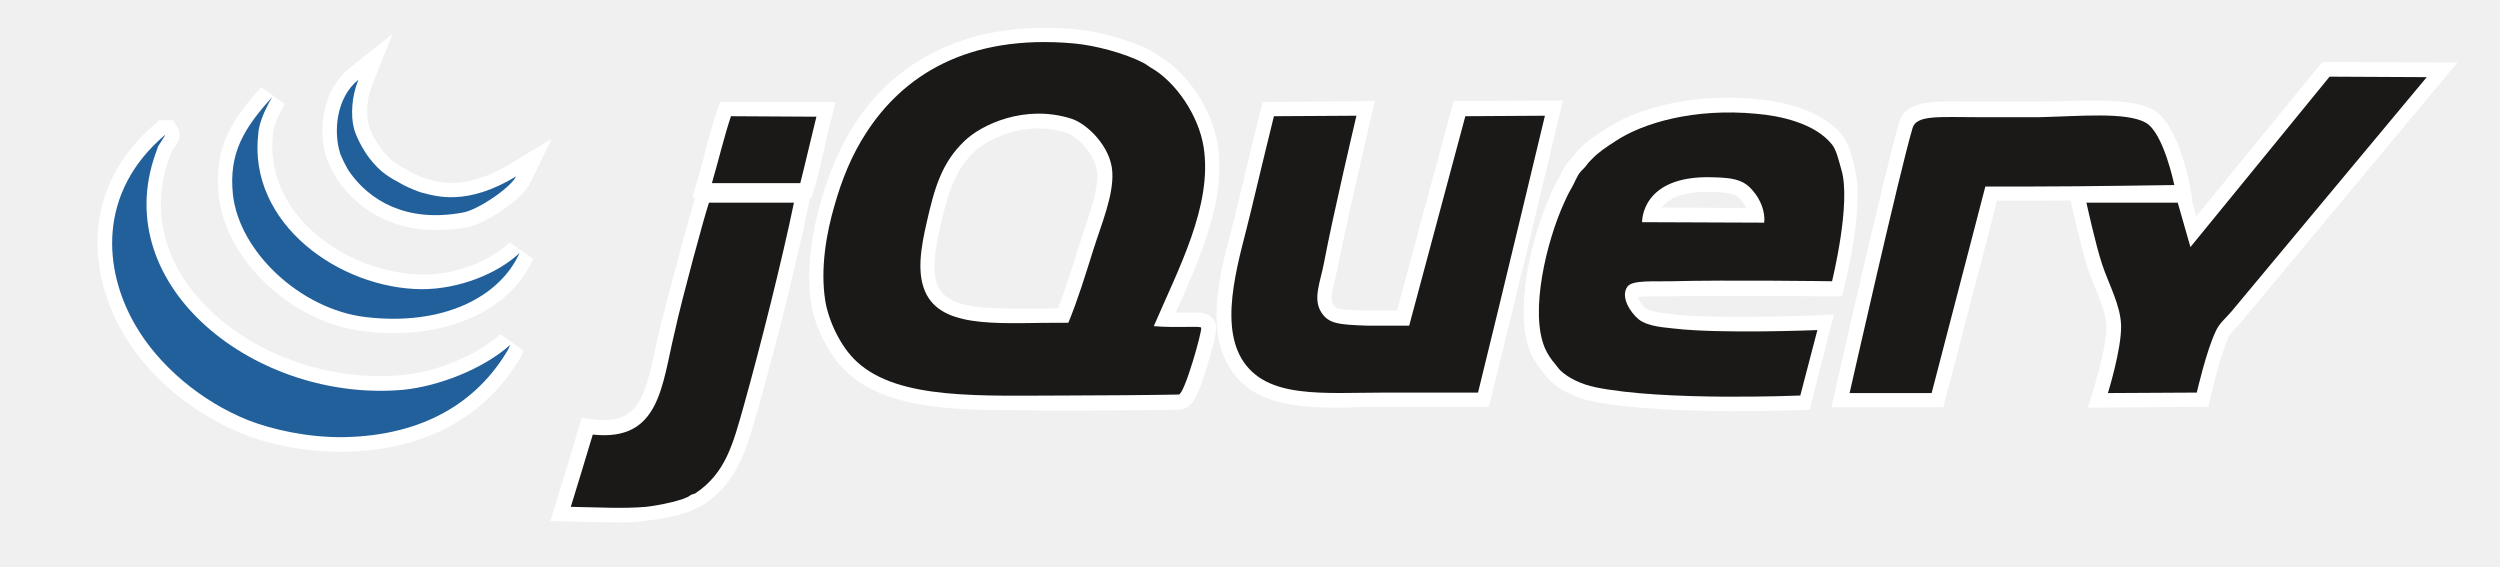
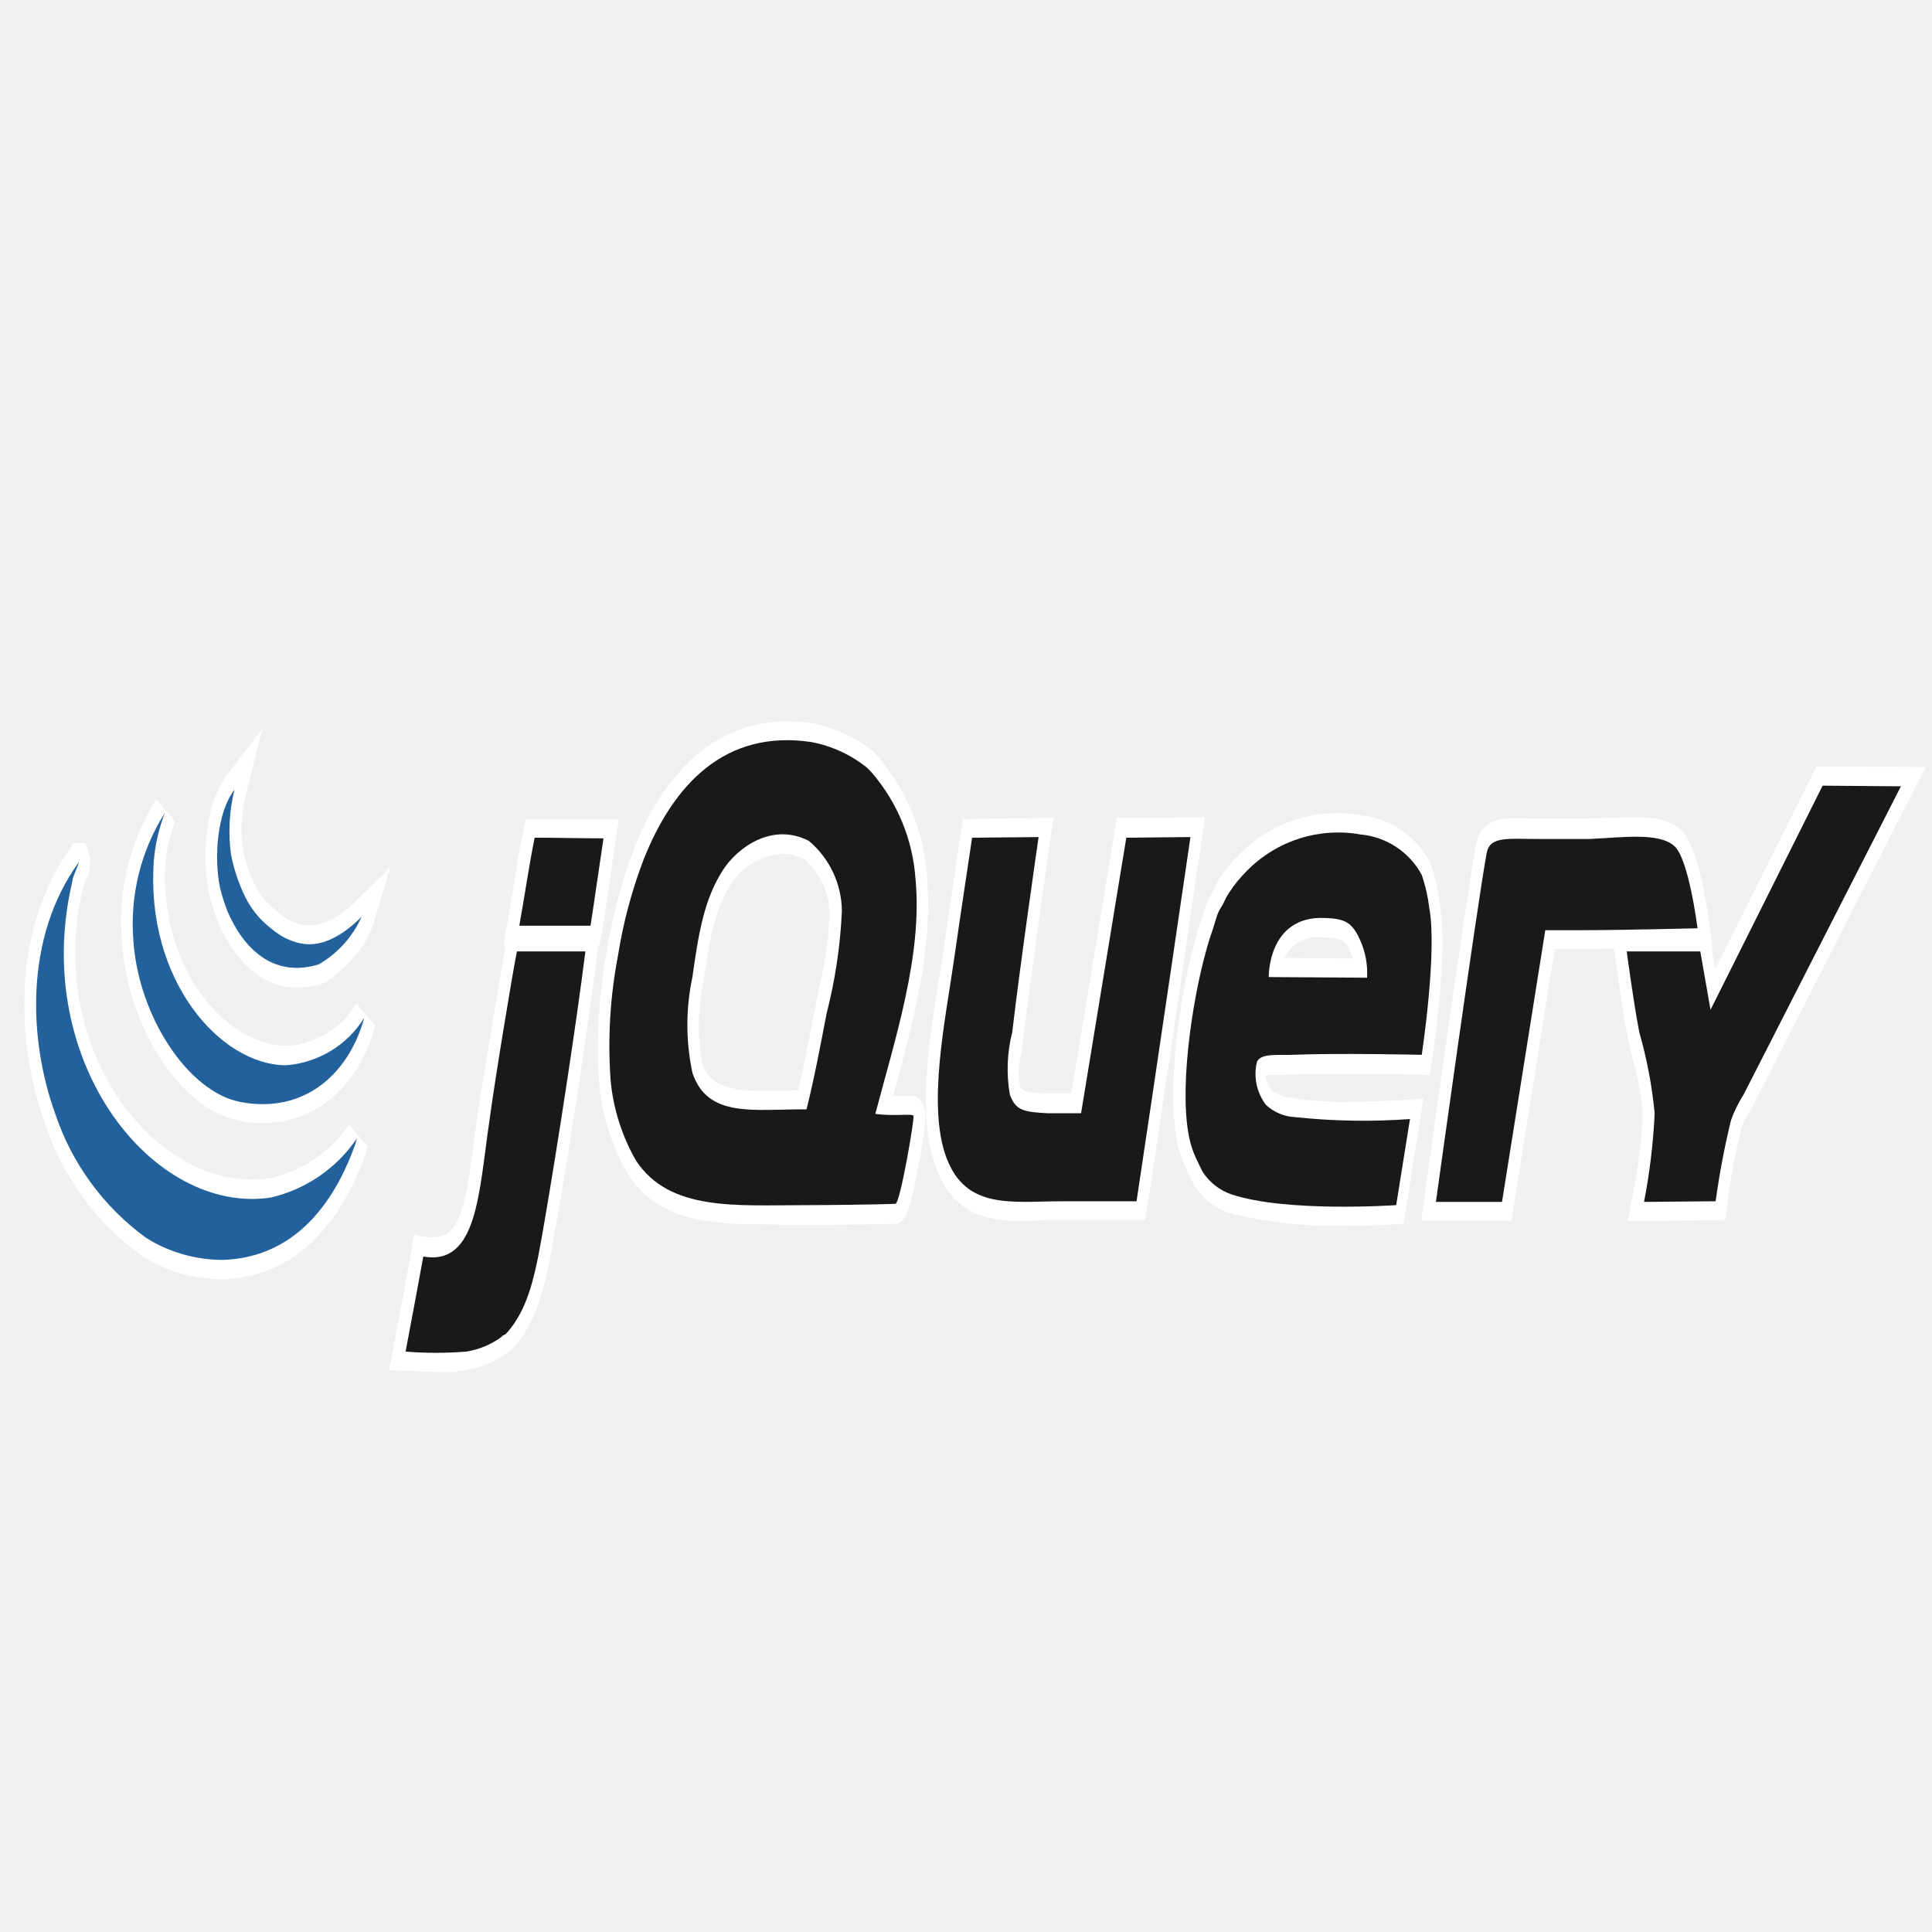
- <svg xmlns="http://www.w3.org/2000/svg" version="1.1" id="Layer_1" x="0px" y="0px" viewBox="0 0 512 116" style="enable-background:new 0 0 512 116;" xml:space="preserve">
-   <style type="text/css">
- 	.st0{display:none;}
- 	.st1{display:inline;}
- 	.st2{fill:#FFFFFF;}
- 	.st3{fill:#1A1918;}
- 	.st4{fill:#21609B;}
- </style>
-   <g>
-     <g>
-       <g class="st0">
-         <g class="st1">
-           <path class="st2" d="M423.1,77.7c1.1-3.6,2.4-8.9,2.3-10.9c0-1.2-0.9-3.4-1.7-5.5c-0.6-1.5-1.2-2.9-1.7-4.6      c-1.5-4.6-3.4-13-3.4-13.4l-2.4-11h35.7l21.1-25.8l43.3,0.2l-12.2,14.7c0,0-37,44.4-40,48c-0.4,0.5-0.9,1-1.3,1.5      c-0.2,0.2-0.6,0.7-0.8,0.9c-0.9,1.9-2.3,6.9-3.1,10.5l-1.6,7l-37.7,0.2L423.1,77.7z M443.3,65c0,0.5,0.1,0.9,0.1,1.4      c0,1.3-0.1,2.7-0.3,4.3c0.3-1.1,0.6-2.1,1-3L443.3,65z M439.1,51.3c0.3,1,0.8,2.1,1.3,3.3c0,0.1,0.1,0.1,0.1,0.2l-1.2-4.4h-0.4      C438.9,50.8,439,51.1,439.1,51.3z" />
-           <path class="st2" d="M367.6,89.4l2.5-11c0.1-0.5,10.5-46.2,13.1-54.8c2.6-8.7,11.6-8.7,17-8.7c0.7,0,1.4,0,2.1,0      c0.9,0,1.9,0,3,0h12.6c1.8,0,3.7,0,5.6-0.1c2.1-0.1,4.1-0.1,6-0.1c5,0,10.2,0.3,14.3,2.5l0.1,0c6.1,3.3,9,12.1,10.4,18.8      l2.2,10.7l-10.9,0.1c-2,0-19.8,0.3-29.8,0.3h-2.1l-11,42.3H367.6z" />
-           <path class="st2" d="M355.2,90.2c-13.3,0-23.5-0.7-30.3-2.2c-4.5-1-8.6-3-11.5-5.7c-0.8-0.8-1.4-1.5-1.8-2      c-0.1-0.1-0.2-0.2-0.2-0.3c-0.2-0.3-2.2-2.6-3.3-5.3c-4.9-11.5,0.5-29.2,4-36.9l0-0.1c0.5-1,1-2.3,1.7-3.6      c0.2-0.3,0.3-0.6,0.5-1l0-0.1c0.5-1,1.1-2.1,1.9-3.2c0.6-0.8,1.2-1.4,1.5-1.7c0.6-0.8,1.3-1.5,1.8-2c1.9-2,3.8-3.2,5.7-4.5      l0.3-0.2c7.1-4.7,17.6-7.5,28.6-7.5c2.1,0,4.2,0.1,6.3,0.3c5.6,0.5,15.9,2.4,21.7,9.6c1.9,2.3,2.7,5.1,3.2,7.1      c0.1,0.4,0.2,0.7,0.3,1c2.7,8.6-0.7,23.4-1.8,27.8l-1.8,6.9l-0.5,0l-5.9,23l-6.7,0.3C368.8,90,363,90.2,355.2,90.2z" />
-           <path class="st2" d="M274.5,89.5c-10.2,0-21.7-0.9-27.9-11.3c-6.1-10.1-2.7-22.9-0.1-33.1c0.4-1.4,0.7-2.7,1-3.9      c1.4-5.8,4.2-17.1,4.7-19.1l1.7-7.1l35.3-0.3l-2.6,11.2c0,0.2-4.8,20.3-6.7,30c-0.1,0.6-0.3,1.2-0.4,1.8c0.3,0,0.6,0,0.8,0      c0.3,0,0.8,0,1.3,0l11.6-42.8l34.6-0.2l-2.7,11.1c-0.1,0.4-9.1,38.3-13.7,56.7l-1.7,6.8H284c-1.6,0-3.3,0-4.8,0      C277.5,89.4,276,89.5,274.5,89.5z M261.1,64.6c0,1.8,0.2,3.3,0.9,4.3c0.4,0.6,1.1,1.1,2.1,1.5c-0.5-0.6-1-1.3-1.5-2.1      C261.9,67,261.4,65.8,261.1,64.6z" />
-           <path class="st2" d="M207.8,90c-14.9,0-29.1-0.7-38.4-9.3c-5.6-5.2-8.5-12.9-9.3-17.8c-1.3-8.5,0.5-17.4,2.2-23.3      c2-6.9,4.4-12.4,7.6-17.3c9.6-14.8,24.8-22.7,44-22.7c2.3,0,4.6,0.1,7,0.3c5.6,0.5,12.8,2.6,17.5,5c0.6,0.3,1,0.6,1.7,1l0.2,0.1      c7.5,4.3,13.7,13.6,15.1,22.6c1.6,10.4-1.8,20.8-5.7,30.1c1,0.4,2,1.1,2.9,2l0.3,0.4l0.3,0.4c3,3.9,1.9,7.7,0.4,13.1      c-0.6,2.2-1.8,6.2-3.1,8.8c-2.5,5.1-6.2,6.3-8.8,6.4c-4.2,0.1-17.5,0.2-22.9,0.2c-1.7,0-3.5,0-5.2,0l-0.8,0      C211.1,90,209.4,90,207.8,90z M197.6,56c0.5,0.3,2.4,1.2,10.1,1.2c1.5,0,3,0,4.6,0l0.2,0c0.8-2.4,1.6-5,2.4-7.4l0.4-1.2      c0.4-1.1,0.8-2.3,1.2-3.5c1.1-3.4,2.4-7.1,2.3-9.2c-0.1-0.8-1.5-2.5-2.3-2.9c-1.2-0.4-2.5-0.6-3.8-0.6c-4.4,0-8,2.1-9,3.1      c-2.7,2.6-3.7,5.7-5.2,12.1C197.4,52.1,197.1,54.9,197.6,56z" />
-           <path class="st2" d="M133.8,46.5l3.4-11.5c0.5-1.8,1-3.6,1.5-5.4c0.8-3,1.6-5.9,2.5-8.6l2.1-6.1h6.5c2.8,0,5.5,0,8.2,0l0.2,0      c2.9,0,5.9,0,9.1,0h11.5L175.9,26c-0.4,1.7-0.8,3.5-1.3,5.3c-0.7,2.8-1.3,5.7-2.1,8.5l-1.8,6.7H133.8z" />
-           <path class="st2" d="M127.2,113c-2.1,0-4.2-0.1-6.3-0.1l-0.2,0c-1.4,0-2.7-0.1-4.2-0.1l-12-0.2l3.5-11.4      c0.8-2.5,1.6-5.2,2.4-7.9l0.1-0.2c0.7-2.4,1.4-4.7,2-6.7l2.2-7.1l7.4,0.8c0.6,0.1,1.2,0.1,1.6,0.1c1.6,0,2.4,0,4.5-9.9      c0.3-1.5,0.6-3,1-4.5c1.6-6.4,6.3-24,7.3-27.1l2.1-6.1h34.9l-2.2,10.8c-2.2,10.7-6.7,28.9-10.5,42.4l-0.2,0.6      c-2.3,8.3-4.6,16.2-13,22c-0.7,0.5-1.5,0.9-2.4,1.2c-4.3,2.4-11.4,3.1-12.2,3.2C131.4,112.9,129.5,113,127.2,113z M141.5,87.6      c-1.3,2.3-2.9,4.5-5,6.2c0,0,0,0,0,0c0.5-0.3,1-0.6,1.6-0.8C139.7,91.8,140.6,90.2,141.5,87.6z" />
-           <g transform="translate(0, 8.827586)">
-             <path class="st2" d="M69.5,89.7c-10.4,0-18.7-2.8-21.8-4.1C36.2,81,25.8,72.3,20,62.4c-7.8-13.5-10.5-34.8,7.9-50.5l2.5-2.2       h8.7l1.4,2.6H45l-2.2,6.2c0.1,2.9-1.4,5.2-2.2,6.4l0,0l-0.1,0.4c-3.4,9.5,0.1,16.9,3.7,21.6c7.2,9.3,20.4,15.3,33.7,15.3       c1.3,0,2.6-0.1,3.9-0.2c5.7-0.5,12.9-3.5,16.8-6.9l1.8-1.6l13.5,9.7l-1.8,3.8l-0.1,0.1c-8.3,14.4-22.6,22.1-41.3,22.5       C70.2,89.7,69.9,89.7,69.5,89.7z" />
-             <path class="st2" d="M80.5,65.4c-2.2,0-4.4-0.1-6.7-0.4c-17.2-2-33.3-17.2-35-33.1C37.4,19.2,43.3,11.4,49,5l1.8-2l14,10.3       l-1.4,2.3c-1.5,2.5-1.6,3.7-1.6,3.8c-0.7,5.8,2,10.2,4.4,12.9c4.8,5.5,12.8,9,20.3,9.1l0.1,0c4.9,0,10.6-2.1,13.7-5l1.8-1.7       l13.6,9.7l-1,2.2C109.4,58.4,96.6,65.4,80.5,65.4L80.5,65.4z" />
-             <path class="st2" d="M89.2,44.3c-14.5,0-22.3-8.9-25-12.7c-1.2-1.7-2.6-4.8-3-6c-2.6-7.8-1.1-18.9,6.7-25.1l26.5-20.9       L81.8,10.9c-0.7,1.8-0.7,3.7-0.5,4.2c0.1,0.4,0.9,2.1,1.5,2.9c1.2,1.5,1.4,1.6,3.9,3l0.3,0.2c0.8,0.4,1.5,0.7,1.7,0.8l0.3,0.1       c1,0.3,2,0.5,3.4,0.5c2.5,0,5.3-1,8.6-2.9l26.3-15.8l-13.6,27.5c-2.7,5.5-12.4,11.4-17.3,12.3C94,44,91.5,44.3,89.2,44.3z" />
-           </g>
-         </g>
-       </g>
-       <g>
-         <g>
-           <path class="st2" d="M427.6,83.5l1.2-3.9c0.7-2.4,2.7-9.3,2.6-12.8c-0.1-2.3-1.1-4.9-2.2-7.6c-0.5-1.3-1.1-2.7-1.6-4.2      c-1.4-4.3-3.2-12.5-3.3-12.8l-0.8-3.7h24.7l1.6,5.8l25.8-31.6l27.7,0.1l-4.1,4.9c0,0-37,44.4-40,48c-0.3,0.4-0.7,0.8-1.1,1.2      c-0.7,0.7-1.4,1.5-1.7,2.2c-1.4,3-3.1,9.6-3.6,11.9l-0.5,2.3L427.6,83.5z M431.1,44.5c0.7,2.7,1.6,6.3,2.3,8.7      c0.4,1.2,0.9,2.5,1.4,3.8c1.2,3.1,2.5,6.2,2.6,9.6c0.1,3.2-0.9,7.6-1.7,10.9l11.9-0.1c0.7-2.9,2.1-8,3.5-10.9      c0.7-1.5,1.9-2.7,2.8-3.7c0.3-0.3,0.6-0.6,0.8-0.9c2.4-2.9,26.2-31.5,35.9-43.1l-12.1-0.1L447.3,57l-3.5-12.5H431.1z" />
-           <path class="st2" d="M398,83.4h-22.9l0.8-3.7c0.4-1.9,10.5-46.1,13-54.5c1.3-4.5,6.3-4.5,13.2-4.4c0.9,0,1.9,0,3,0h12.6      c1.9,0,3.8-0.1,5.8-0.1c7-0.2,13.5-0.3,17.3,1.7l0,0c4.6,2.4,6.9,11.9,7.5,14.8l0.7,3.6l-3.6,0c-0.2,0-19.4,0.3-29.7,0.3h-6.7      L398,83.4z M382.6,77.4h10.7l11-42.3h11.4c7.5,0,19.7-0.1,25.8-0.2c-1.1-3.6-2.5-6.7-3.5-7.2c-2.4-1.3-8.7-1.1-14.3-1      c-2,0-4,0.1-5.9,0.1h-12.6c-1.1,0-2.1,0-3.1,0c-3,0-6.5-0.1-7.5,0.4C392.5,34.5,385.1,66.5,382.6,77.4z" />
-           <path class="st2" d="M355.2,84.2c-8.9,0-21.1-0.4-29.1-2c-3.4-0.7-6.5-2.2-8.6-4.2c-0.5-0.5-0.8-0.9-1.2-1.4      c-0.1-0.2-0.3-0.3-0.4-0.5c-0.4-0.5-1.7-2.2-2.4-3.7c-3.7-8.8,0.4-24.4,3.9-32.1l0-0.1c0.4-0.9,0.9-2.1,1.5-3.1      c0.2-0.4,0.5-0.9,0.7-1.3c0.4-0.9,0.8-1.7,1.3-2.3c0.3-0.4,0.7-0.8,0.9-1.1c0.1-0.1,0.2-0.2,0.3-0.3c0.5-0.7,1.1-1.3,1.6-1.8      c1.4-1.5,3-2.5,4.7-3.6l0.3-0.2c6.2-4.1,15.4-6.5,25.3-6.5c1.9,0,3.8,0.1,5.7,0.3c4.7,0.4,13.1,1.9,17.6,7.4      c1.1,1.4,1.7,3.3,2.1,5c0.1,0.4,0.2,0.8,0.3,1.2c2.3,7.4-1.5,22.8-1.9,24.5l-0.6,2.3l-2.4,0c-0.1,0-9.5-0.1-19.2-0.1      c-5.6,0-10.2,0-13.6,0.1c-0.5,0-1,0-1.5,0l-2.1,0c-1.6,0-2.5,0.1-3,0.1c0.2,0.6,0.8,1.7,1.6,2.3c1.1,0.8,4.1,1.1,5.2,1.2      c0.3,0,0.5,0,0.7,0.1c3.2,0.4,7.9,0.5,14.1,0.5c7.6,0,14.6-0.3,14.6-0.3l4-0.2l-5,19.5l-2.2,0.1C368.8,84,362.8,84.2,355.2,84.2      z M357.7,42.6c-0.2-0.3-0.4-0.7-0.7-1.1c-1.1-1.5-1.8-2.1-6.6-2.2c-0.3,0-0.5,0-0.8,0c-5.5,0-8.1,1.6-9.3,3.2L357.7,42.6z" />
-           <path class="st2" d="M274.4,83.5c-9.6,0-18.2-0.9-22.7-8.4c-4.8-8-1.8-19.4,0.6-28.5c0.4-1.4,0.7-2.7,1-4      c1.5-6.3,4.7-19.3,4.7-19.4l0.6-2.3l23-0.2l-0.9,3.7c0,0.2-4.8,20.3-6.7,30.3c-0.2,0.9-0.4,1.7-0.6,2.5c-0.5,2.2-1,4.1-0.4,5.1      c0.5,0.9,1,1.2,7.1,1.3c1.2,0,4,0,6,0l11.6-42.9l22.4-0.1l-0.9,3.7c-0.1,0.4-9.1,38.3-13.7,56.7l-0.6,2.3H284c-1.7,0-3.4,0-5,0      C277.4,83.4,275.9,83.5,274.4,83.5z M263.3,26.8c-1,4-3,12.4-4.2,17.1c-0.3,1.3-0.7,2.7-1,4.1c-2.1,8.1-4.7,18.1-1.2,23.9      c3.3,5.4,10.5,5.6,22,5.4c1.7,0,3.4,0,5.1,0h16.4c3.8-15.4,10-41.1,12.2-50.6l-10.2,0.1l-11.6,42.9l-2.3,0c-0.3,0-6.5,0-8.5,0      c-6.1-0.1-9.9-0.2-12.2-4.4c-1.8-3.1-0.9-6.5-0.2-9.5c0.2-0.7,0.4-1.5,0.5-2.2c1.5-7.4,4.4-20.4,5.9-26.8L263.3,26.8z" />
-           <path class="st2" d="M207.8,84c-13.7,0-26.6-0.6-34.3-7.7c-4.2-3.9-6.8-10.1-7.4-14.3c-1.1-7.5,0.5-15.4,2-20.7      c1.8-6.3,4-11.3,6.8-15.7c8.4-13,21.9-19.9,39-19.9c2.1,0,4.2,0.1,6.4,0.3c4.8,0.4,11.3,2.3,15.3,4.3c0.3,0.2,0.6,0.4,1.1,0.7      c0.2,0.1,0.3,0.2,0.4,0.3c6,3.4,11.2,11.1,12.3,18.4c1.7,11.1-3.5,22.8-8.1,33.2c-0.2,0.4-0.3,0.7-0.5,1.1c0.1,0,0.2,0,0.4,0      c0.8,0,1.5,0,2.1,0c0.5,0,1,0,1.4,0c1.2,0,2.5,0,3.5,1.1l0.1,0.1l0.1,0.1c0.9,1.2,1,2.1-0.6,7.8c-0.5,1.6-1.6,5.5-2.7,7.8      c-0.4,0.9-1.4,2.9-3.6,3c-4.1,0.1-17.4,0.2-22.7,0.2c-1.9,0-3.7,0-5.6,0C211.4,84,209.6,84,207.8,84z M212.7,26.3      c-5.6,0-10.8,2.5-13.2,4.8c-3.7,3.6-5.2,7.7-6.9,15.1c-1,4.5-2,9.6-0.3,12.8c1.9,3.5,7.3,4.2,15.4,4.2c1.6,0,3.2,0,4.8,0      c1.4,0,2.8,0,4.2-0.1c1.4-3.6,2.7-7.7,3.9-11.6l0.4-1.2c0.4-1.1,0.7-2.2,1.1-3.4c1.4-4.1,2.8-8.3,2.6-11.5      c-0.3-3.9-4.3-7.6-6.3-8.2C216.7,26.6,214.7,26.3,212.7,26.3z" />
-           <path class="st2" d="M166.2,40.5h-24.4l1.1-3.8c0.5-1.9,1.1-3.8,1.5-5.6c0.8-2.9,1.5-5.6,2.4-8.2l0.7-2h2.2c2.8,0,5.6,0,8.4,0      c2.9,0,5.9,0,9.2,0h3.8l-0.9,3.7c-0.4,1.7-0.9,3.5-1.3,5.4c-0.7,2.8-1.3,5.7-2,8.3L166.2,40.5z M149.8,34.5h11.8      c0.5-1.9,1-3.9,1.4-5.9c0.1-0.6,0.3-1.2,0.4-1.7c-1.8,0-3.6,0-5.4,0c-2.1,0-4.1,0-6.1,0c-0.6,1.8-1.1,3.8-1.6,5.8      C150.1,33.2,149.9,33.9,149.8,34.5z" />
-           <path class="st2" d="M127.2,107c-2,0-4-0.1-6.1-0.1c-1.4,0-2.9-0.1-4.4-0.1l-4-0.1l1.2-3.8c0.8-2.6,1.6-5.4,2.5-8.2      c0.7-2.4,1.4-4.7,2-6.7l0.7-2.4l2.5,0.3c8.9,1,10.4-4,12.6-14.5c0.3-1.4,0.6-2.9,1-4.4c1.6-6.5,6.3-23.9,7.2-26.6l0.7-2h23.2      l-0.7,3.6c-2.2,10.6-6.6,28.6-10.4,41.9l-0.2,0.6c-2.2,7.9-4,14.1-10.7,18.7c-0.6,0.4-1.1,0.6-1.4,0.7      c-2.8,1.9-10.2,2.7-10.3,2.7C130.8,106.9,129.1,107,127.2,107z M143.2,103.8C143.2,103.8,143.2,103.8,143.2,103.8      C143.2,103.8,143.2,103.8,143.2,103.8z M120.8,100.9c0.2,0,0.4,0,0.5,0c3.8,0.1,7.4,0.2,10.6-0.1c2.7-0.3,6.6-1.2,7.5-1.7      c0.6-0.5,1.2-0.7,1.6-0.8c4.8-3.4,6.1-8.2,8.1-15.3l0.2-0.6c3.3-11.8,7.2-27.3,9.5-37.9h-11.5c-1.6,5.4-5.1,18.7-6.4,24      c-0.3,1.4-0.6,2.8-0.9,4.2c-1.8,8.7-4.1,19.3-16.5,19.3c0,0-0.1,0-0.1,0c-0.4,1.4-0.9,2.9-1.3,4.4      C121.7,97.9,121.3,99.4,120.8,100.9z M140.9,98.5C140.9,98.5,140.9,98.5,140.9,98.5C140.9,98.5,140.9,98.5,140.9,98.5z" />
-           <g transform="translate(0, 8.827586)">
-             <path class="st2" d="M69.6,83.7c-6.6,0-13.9-1.3-19.7-3.6c-10.3-4.1-19.6-11.8-24.7-20.7c-7-12-8.9-29.6,6.6-42.9l0.8-0.7h2.9       l0.9,1.6c0.9,1.6,0.1,2.9-0.9,4.3c-0.1,0.2-0.3,0.5-0.4,0.6l-0.4,1.1c-4.3,12,0.1,21.4,4.6,27.2C48.6,62.5,65.8,69.5,82.3,68       c7.1-0.6,15.4-4.1,20.2-8.4l4.7,3.4l-0.5,1.2C99.5,76.6,87,83.4,70.5,83.7C70.2,83.7,69.9,83.7,69.6,83.7z M27,33.9       c-2.3,7.9-0.3,16.1,3.4,22.4c4.5,7.7,12.6,14.5,21.8,18.2c5.4,2.1,12.2,3.3,18.2,3.2c7.8-0.1,14.5-1.9,20.1-5.2       c-2.5,0.7-5.1,1.2-7.6,1.5C64.4,75.6,45,67.7,34.6,54.2C29.8,48,27.2,41,27,33.9z" />
-             <path class="st2" d="M80.5,59.4c-2,0-4-0.1-6-0.4c-14.7-1.7-28.3-14.5-29.7-27.8C43.6,21,48.2,14.9,53.5,9l4.8,3.5       c-1.9,3.3-2.4,5.4-2.4,6.2c-0.9,8,2.7,14,5.9,17.6c5.9,6.7,15.6,11,24.7,11.1h0c6.5,0.1,13.7-2.6,17.9-6.6l4.8,3.4       C104.9,53.8,94,59.4,80.5,59.4z M50.5,28c0,0.8,0,1.7,0.1,2.7C51.8,41,63.5,51.7,75.2,53.1c3.1,0.4,6.1,0.4,8.9,0.2       c-10.1-0.7-20.2-5.6-26.8-13C53.9,36.5,51.7,32.4,50.5,28z" />
-             <path class="st2" d="M89.3,38.3c-11.6,0-17.8-6.8-20.1-10.2c-0.8-1.1-2-3.7-2.3-4.5c-1.9-5.8-0.9-14,4.7-18.5l8.8-7L76.2,8.6       c-1.2,3-1.2,6.3-0.7,8.1c0.3,1.2,1.5,3.6,2.6,5c2,2.5,3,3.1,5.9,4.6l0.3,0.2c1.3,0.7,2.6,1.2,2.9,1.3l0.4,0.1       c2.8,0.7,8,2.1,16.6-3l8.8-5.3l-4.5,9.2c-1.7,3.4-9.3,8.3-13,9C93.2,38.1,91.1,38.3,89.3,38.3z" />
-           </g>
-         </g>
-       </g>
-     </g>
-     <g>
-       <g class="st0">
-         <g class="st1">
-           <path class="st2" d="M423.5,86.5l2.5-7.8c1.1-3.3,2.5-9.2,2.4-11.8c0-1.8-1-4.1-1.9-6.5c-0.6-1.4-1.1-2.8-1.6-4.4      c-1.4-4.5-3.3-12.8-3.4-13.1l-1.6-7.3h30.7l0.7,2.4l23-28.2l35.5,0.2l-8.2,9.8c0,0-37,44.4-40,48c-0.4,0.4-0.8,0.9-1.2,1.3      c-0.4,0.5-1.1,1.1-1.2,1.4c-1.2,2.4-2.7,8.2-3.4,11.3l-1.1,4.6L423.5,86.5z M434.9,47.5c0.4,1.7,0.9,3.4,1.3,4.7      c0.4,1.1,0.8,2.3,1.3,3.6c1.3,3.2,2.7,6.7,2.8,10.7c0.1,2.3-0.4,5.2-0.9,7.9l5.8,0c0.8-3,2-6.7,3.2-9.2c0.9-1.9,2.3-3.4,3.3-4.4      c0.3-0.3,0.5-0.5,0.7-0.8c2.1-2.5,20.8-24.9,31.9-38.2l-4.3,0l-34,41.7l-4.5-15.9C441.5,47.5,434.9,47.5,434.9,47.5z" />
-           <path class="st2" d="M400.3,86.4h-28.9L373,79c0.4-1.9,10.5-46.2,13-54.7c2-6.7,8.9-6.6,16.1-6.5c0.9,0,1.9,0,3,0h12.6      c1.8,0,3.8,0,5.7-0.1c7.7-0.2,14.3-0.4,18.8,2l0,0c5.3,2.9,7.9,11.8,9,16.8l1.5,7.1l-7.3,0.1c-0.2,0-19.4,0.3-29.8,0.3h-4.4      L400.3,86.4z M386.4,74.4h4.6l11-42.3h13.7c6,0,15.1-0.1,21.6-0.2c-0.3-0.7-0.6-1.3-0.9-1.7c-2.1-0.7-8.6-0.6-12.6-0.5      c-2,0-4,0.1-6,0.1h-12.6c-1.1,0-2.1,0-3.1,0c-1.7,0-3.7,0-5.1,0C394.6,38.6,389.2,62.3,386.4,74.4z M436.1,30L436.1,30L436.1,30      z" />
-           <path class="st2" d="M355.2,87.2c-13.1,0-23.1-0.7-29.7-2.1c-4-0.8-7.5-2.6-10-5c-0.6-0.6-1.1-1.2-1.5-1.7      c-0.1-0.1-0.2-0.3-0.3-0.4c-0.1-0.1-1.9-2.2-2.8-4.5c-4.1-9.8,0.1-26,3.9-34.5l0-0.1c0.4-1,1-2.2,1.6-3.3      c0.2-0.4,0.4-0.8,0.6-1.2c0.5-0.9,0.9-1.9,1.6-2.8c0.5-0.6,0.9-1.1,1.2-1.4l0.1-0.1c0.6-0.7,1.2-1.4,1.7-1.9      c1.7-1.7,3.4-2.9,5.2-4.1l0.3-0.2c6.7-4.4,16.5-7,26.9-7c2,0,4,0.1,6,0.3c5.1,0.5,14.5,2.2,19.6,8.5c1.5,1.8,2.2,4.2,2.7,6.1      c0.1,0.4,0.2,0.7,0.3,1.1c2.5,8-1.1,23.2-1.8,26.1l-1.2,4.6l-0.5,0l-5.9,23.2L369,87C368.7,87,362.9,87.2,355.2,87.2z" />
-           <path class="st2" d="M274.5,86.5c-10.2,0-20-1-25.3-9.9c-5.4-9.1-2.3-21.1,0.3-30.8c0.4-1.4,0.7-2.7,1-3.9      c1.5-6.3,4.7-19.3,4.7-19.4l1.1-4.5l29.2-0.2l-1.7,7.4c0,0.2-4.8,20.3-6.7,30.2c-0.2,0.9-0.4,1.8-0.6,2.7      c-0.2,0.8-0.5,1.8-0.6,2.6c1.2,0.1,3.2,0.2,4.4,0.2c0.7,0,2.2,0,3.7,0l11.6-42.9l28.5-0.1l-1.8,7.4c-0.1,0.4-9.1,38.3-13.7,56.7      l-1.1,4.6H284c-1.7,0-3.4,0-5,0C277.5,86.4,276,86.5,274.5,86.5z M265.7,29.8c-1.1,4.4-2.7,10.9-3.6,14.8      c-0.3,1.3-0.7,2.7-1.1,4.2c-1.9,7.1-4.4,16.9-1.6,21.6c2.4,4,8.9,4.1,19.4,4c1.7,0,3.4,0,5.2,0h14c3.4-13.7,8.2-33.8,10.8-44.6      l-4.1,0l-11.6,42.9l-4.6,0c-0.3,0-6.5,0-8.6,0c-6.2-0.1-11.6-0.2-14.8-5.9c-2.4-4.2-1.3-8.5-0.5-11.7c0.2-0.7,0.3-1.4,0.5-2.1      c1.2-6.3,3.5-16.3,5.1-23.2L265.7,29.8z" />
-           <path class="st2" d="M207.8,87c-14.3,0-27.9-0.6-36.4-8.5c-4.7-4.4-7.6-11.2-8.3-16.1c-1.2-8,0.5-16.4,2.1-22      c1.9-6.6,4.2-11.8,7.2-16.5c9-13.9,23.4-21.3,41.5-21.3c2.2,0,4.4,0.1,6.7,0.3c5.2,0.5,12.1,2.4,16.4,4.6      c0.4,0.2,0.8,0.5,1.4,0.9c0.1,0.1,0.2,0.1,0.3,0.2c6.7,3.8,12.5,12.4,13.8,20.5c1.7,10.8-2.6,21.8-7,31.7c1.4,0,3.3,0.3,4.9,2      l0.2,0.2l0.2,0.3c2.1,2.7,1.3,5.4-0.1,10.4c-0.6,2.1-1.7,5.9-2.9,8.3c-1.4,3-3.5,4.6-6.2,4.7c-4.2,0.1-17.4,0.2-22.8,0.2      c-1.9,0-3.7,0-5.6,0C211.4,87,209.6,87,207.8,87z M212.7,29.3c-5.1,0-9.5,2.3-11.1,3.9c-3.2,3.1-4.5,6.7-6,13.6      c-0.7,2.9-1.9,8.2-0.6,10.7c1.3,2.4,7.5,2.7,12.7,2.7c1.5,0,3.1,0,4.8,0c0.7,0,1.4,0,2.2,0c1.1-3,2.2-6.3,3.2-9.5l0.4-1.2      c0.4-1.1,0.7-2.3,1.1-3.4c1.3-3.8,2.6-7.7,2.5-10.4c-0.2-2.4-3-5.1-4.2-5.5C216,29.6,214.4,29.3,212.7,29.3z" />
-           <path class="st2" d="M168.5,43.5h-30.7l2.2-7.7c0.5-1.8,1-3.7,1.5-5.5c0.8-2.9,1.5-5.7,2.4-8.4l1.4-4.1h4.3c2.8,0,5.6,0,8.4,0      c2.9,0,5.9,0,9.1,0h7.7l-1.8,7.4c-0.4,1.7-0.9,3.5-1.3,5.3c-0.7,2.8-1.3,5.7-2.1,8.4L168.5,43.5z M153.7,31.5h5.5      c0.1-0.6,0.3-1.1,0.4-1.7c-0.5,0-1.1,0-1.6,0c-1.3,0-2.6,0-3.9,0C154,30.4,153.8,30.9,153.7,31.5z" />
-           <path class="st2" d="M127.2,110c-2,0-4.1-0.1-6.2-0.1c-1.4,0-2.9-0.1-4.4-0.1l-8-0.1l2.4-7.6c0.8-2.6,1.6-5.4,2.5-8.1      c0.7-2.4,1.4-4.7,2-6.7l1.5-4.7l4.9,0.5c5.8,0.6,6.9-0.9,9.3-12.1c0.3-1.5,0.6-3,1-4.5c1.5-6.2,6.2-23.9,7.3-26.8l1.4-4H170      l-1.5,7.2c-2.2,10.6-6.7,28.8-10.4,42.1l-0.2,0.6c-2.3,8.1-4.3,15.1-11.9,20.4c-0.7,0.5-1.3,0.8-1.9,1      c-3.8,2.2-10.9,2.9-11.3,2.9C131,109.9,129.2,110,127.2,110z M145.2,106.1C145.2,106.1,145.1,106.1,145.2,106.1      C145.1,106.1,145.2,106.1,145.2,106.1z M124.8,98c2.5,0.1,4.8,0,6.9-0.2c2.2-0.2,5.2-0.9,6.3-1.3c0.6-0.5,1.3-0.7,1.7-0.9      c3.5-2.6,4.6-6.1,6.6-13.4l0.2-0.6c2.9-10.4,6.3-23.8,8.7-34.1h-5.5c-1.7,6-4.6,16.8-5.8,21.7c-0.3,1.4-0.6,2.8-0.9,4.1      c-1.8,8.3-4.3,20.5-17.3,21.6c-0.2,0.7-0.5,1.5-0.7,2.3C125,97.5,124.9,97.7,124.8,98z M139.2,96C139.2,96,139.2,96,139.2,96      C139.2,96,139.2,96,139.2,96z" />
-           <g transform="translate(0, 8.827586)">
-             <path class="st2" d="M69.5,86.7c-9.9,0-17.7-2.7-20.7-3.9c-10.9-4.3-20.7-12.6-26.2-22c-7.3-12.5-9.7-32.2,7.3-46.7l1.7-1.4       h5.8l1.4,2.6h2l-1,2.8c0.2,2.2-0.9,4-1.7,5.2c-0.1,0.1-0.1,0.2-0.2,0.3l-0.3,0.8c-3.9,10.7,0.1,19.2,4.1,24.4       C50.3,59.8,66.5,66.4,82,65c6.4-0.6,14.2-3.8,18.5-7.6l9.5,6.9l-0.7,1.5c-7.8,13.4-21.2,20.7-38.8,21       C70.2,86.7,69.9,86.7,69.5,86.7z" />
-             <path class="st2" d="M80.5,62.4c-2.1,0-4.2-0.1-6.3-0.4c-15.9-1.9-30.8-15.8-32.4-30.4c-1.3-11.5,4-18.5,9.5-24.6l9.6,7.1       c-1.7,2.8-2,4.5-2,5C58,26,61.2,31.2,64,34.3c5.4,6.1,14.2,10,22.5,10.1h0c0,0,0.1,0,0.1,0c5.6,0,12.1-2.4,15.7-5.8l9.6,6.8       C107.2,56.1,95.2,62.4,80.5,62.4z" />
-             <path class="st2" d="M89.2,41.3c-12.9,0-19.9-7.7-22.5-11.4c-0.9-1.4-2.3-4.2-2.6-5.3c-2.3-6.8-1-16.5,5.7-21.8l17.7-14L79,9.7       c-1,2.4-1,5-0.6,6.2c0.2,0.8,1.2,2.8,2.1,3.9c1.6,2,2.2,2.4,4.9,3.8l0.3,0.2c1.1,0.6,2.1,0.9,2.3,1l0.4,0.1       c2.5,0.7,6.8,1.8,14.3-2.7l17.5-10.6l-9,18.3c-2.3,4.6-11,9.9-15.1,10.7C93.5,41.1,91.3,41.3,89.2,41.3z" />
-           </g>
-         </g>
-       </g>
-       <g>
-         <g>
-           <path class="st3" d="M477.1,15.7l19.9,0.1c0,0-37,44.4-40,48c-1,1.2-2.5,2.4-3.2,4c-1.9,3.9-3.9,12.6-3.9,12.6l-18.2,0.1      c0,0,2.8-9,2.7-13.8c-0.1-4.2-2.5-8.4-3.9-12.6c-1.4-4.3-3.2-12.6-3.2-12.6H446l2.6,9.1L477.1,15.7" />
-           <path class="st3" d="M439.4,25.1c3.7,2,5.9,12.8,5.9,12.8s-19.2,0.3-29.7,0.3h-9l-11,42.3h-16.8c0,0,10.4-46,12.9-54.3      c0.8-2.7,5.5-2.2,13.4-2.2h12.6C425.9,23.8,435.4,22.9,439.4,25.1" />
-           <path class="st3" d="M361.3,45.6c0,0,0.5-2.7-1.8-5.9c-2-2.7-3.8-3.3-8.9-3.4c-14.6-0.4-14.3,9.2-14.3,9.2L361.3,45.6      L361.3,45.6z M377.1,34.7c2.1,6.8-1.9,22.9-1.9,22.9s-21.3-0.3-32.9,0c-3.6,0.1-8-0.3-9,1.1c-1.5,2.1,0.6,5.3,2.3,6.7      c2,1.6,6,1.7,7.4,1.9c9.5,1.1,29.2,0.3,29.2,0.3L368.7,81c0,0-28,1.2-42-1.7c-2.8-0.6-5.4-1.8-7.1-3.4c-0.5-0.5-0.9-1.1-1.3-1.6      c-0.4-0.4-1.4-1.8-1.9-3c-3.2-7.5,0.4-22,3.9-29.7c0.4-0.9,0.9-2,1.5-3c0.7-1.2,1.2-2.6,1.8-3.3c0.4-0.5,0.8-0.8,1.2-1.3      c0.4-0.6,0.9-1.1,1.4-1.6c1.3-1.3,2.8-2.3,4.5-3.4c5.8-3.9,16.4-6.9,29-5.7c4.8,0.4,12,1.9,15.5,6.3      C376.1,30.7,376.6,33,377.1,34.7L377.1,34.7L377.1,34.7z" />
-           <path class="st3" d="M300.1,23.8l16.3-0.1c0,0-9.1,38.1-13.7,56.7H284c-13.1,0-24.7,1.4-29.7-6.9c-4.8-8.1-0.2-21.3,1.9-30.3      c1.5-6.4,4.7-19.4,4.7-19.4l16.9-0.1c0,0-4.8,20.3-6.7,30.4c-0.7,3.6-2.2,7-0.6,9.7c1.5,2.5,3.5,2.7,9.7,2.9c2,0,8.4,0,8.4,0      L300.1,23.8" />
-           <path class="st3" d="M223.9,51.2c1.7-5.4,4.2-11.2,3.9-16c-0.3-5.2-5.2-9.9-8.4-10.9c-9.5-3-18.4,1.2-21.9,4.6      c-4.6,4.4-6.1,9.5-7.7,16.6c-1.2,5.2-2.2,10.8,0,14.9c3.9,7.2,16,5.6,29,5.7C220.7,61.5,222.3,56.3,223.9,51.2L223.9,51.2      L223.9,51.2z M246.5,30.1c1.9,12-5.3,25.2-10.2,36.7c5,0.4,9.4-0.1,9.7,0.3c0.3,0.4-3.4,13.7-4.6,13.7c-4,0.1-17.2,0.2-22.6,0.2      c-17.9,0-34.7,1-43.3-6.9c-3.5-3.2-5.9-8.7-6.5-12.6c-1-6.5,0.2-13.6,1.9-19.4c1.5-5.3,3.5-10.3,6.5-14.9      c7.5-11.6,20.6-20.3,42.6-18.3c4.3,0.4,10.4,2,14.2,4c0.3,0.1,1.2,0.8,1.4,0.9C240.8,16.7,245.5,23.7,246.5,30.1L246.5,30.1      L246.5,30.1z" />
-           <path class="st3" d="M167.2,23.9c-1.1,4.4-2.2,9.3-3.3,13.6h-18.1c1.4-4.8,2.5-9.5,3.9-13.7C155.5,23.8,160.9,23.9,167.2,23.9" />
-           <path class="st3" d="M145.2,41.5h17.4c-2.3,11.2-6.8,29.2-10.3,41.7c-2.2,7.8-3.7,13.6-9.7,17.7c-0.5,0.4-0.8,0.2-1.3,0.6      c-1.1,0.9-6.2,2-9,2.3c-4.6,0.4-9.8,0.1-15.4,0c1.5-4.8,3.2-10.5,4.5-14.8c13.8,1.5,14.1-10,16.8-21.1      C139.6,61.4,144.3,44.1,145.2,41.5" />
-           <g transform="translate(0, 8.827586)">
-             <path class="st4" d="M104.5,61.8l-0.4,0.9c-6.4,11-17.6,17.7-33.7,18c-7.5,0.1-14.7-1.6-19.4-3.4c-10.1-4-18.6-11.5-23.2-19.4       c-6.7-11.4-7.9-27.3,6-39.1c0.2,0-1.7,2.6-1.5,2.6l-0.4,1.1C22,50,52.7,73.7,82.6,71C89.7,70.3,98.9,66.8,104.5,61.8" />
-             <path class="st4" d="M86.4,50.4c7.5,0,15.4-3.1,20-7.4c-4.1,9.1-15.8,15-31.6,13.1C61.6,54.5,49,42.8,47.7,31       c-0.9-8.6,2.4-13.7,8-19.9c-1.9,3.3-2.7,5.8-2.8,7.4C50.7,37,69.6,50.3,86.4,50.4" />
-             <path class="st4" d="M105.7,27.3c-1.2,2.4-7.9,6.9-10.9,7.4c-11.8,2.2-19.3-2.7-23.2-8.3c-0.6-0.8-1.7-3.1-1.9-3.7       c-1.5-4.6-0.8-11.6,3.7-15.2c-1.4,3.4-1.6,7.4-0.9,10c0.4,1.6,1.8,4.3,3.1,6c2.4,3.1,4,3.9,7.1,5.6c1.4,0.7,2.9,1.3,3.6,1.5       C89.4,31.4,95.6,33.4,105.7,27.3" />
-           </g>
-         </g>
-       </g>
-     </g>
-   </g>
+ <svg xmlns="http://www.w3.org/2000/svg" id="Layer_1" data-name="Layer 1" viewBox="0 0 100 100">
+   <defs>
+     <style>.cls-1{fill:#fff;}.cls-2{fill:#1b1918;}.cls-3{fill:#22619c;}</style>
+   </defs>
+   <path class="cls-1" d="M84.26,63.208l.244-1.297a29.578,29.578,0,0,0,.529-4.256,12.382,12.382,0,0,0-.448-2.527c-.102-.432-.224-.898-.326-1.396-.285-1.43-.652-4.156-.672-4.256l-.163-1.23h5.03l.326,1.928L94.034,39.668l5.64.033L98.84,41.331,90.695,57.29a3.926,3.926,0,0,1-.224.399,2.974,2.974,0,0,0-.346.732,39.088,39.088,0,0,0-.733,3.957l-.102.765Zm.713-12.967c.143.898.326,2.095.468,2.893.081.399.183.831.285,1.263a14.74,14.74,0,0,1,.529,3.192,24.669,24.669,0,0,1-.346,3.624l2.423-.033a32.525,32.525,0,0,1,.713-3.624,5.721,5.721,0,0,1,.57-1.23,2.162,2.162,0,0,0,.163-.299c.489-.964,5.335-10.473,7.31-14.33l-2.464-.033-6.353,12.734-.713-4.156Z" />
+   <path class="cls-1" d="M78.233,63.175H73.57l.163-1.23c.082-.632,2.138-15.328,2.647-18.12.265-1.496,1.283-1.496,2.688-1.463h3.176c.387,0,.774-.033,1.181-.033,1.425-.067,2.749-.1,3.523.565h0c.937.798,1.405,3.957,1.527,4.921l.143,1.197h-.733c-.041,0-3.95.1-6.048.1H80.473ZM75.097,61.18h2.179l2.24-14.064h2.321c1.527,0,4.011-.033,5.253-.067a6.961,6.961,0,0,0-.713-2.394c-.489-.432-1.772-.366-2.912-.333-.407,0-.815.033-1.201.033H79.068a3.797,3.797,0,0,0-1.527.133C77.113,46.916,75.606,57.556,75.097,61.18Z" />
+   <path class="cls-1" d="M69.518,63.441a21.678,21.678,0,0,1-5.925-.665A3.417,3.417,0,0,1,61.841,61.38a5.116,5.116,0,0,1-.244-.466c-.02-.067-.061-.1-.082-.166a8.571,8.571,0,0,1-.489-1.23c-.753-2.926.082-8.113.794-10.673v-.033c.082-.299.183-.698.305-1.031.041-.133.102-.299.142-.432a4.196,4.196,0,0,1,.265-.765c.061-.133.143-.266.183-.366l.061-.1a4.862,4.862,0,0,1,.326-.599,6.001,6.001,0,0,1,.957-1.197l.061-.067a7.005,7.005,0,0,1,5.152-2.161,6.838,6.838,0,0,1,1.161.1,4.599,4.599,0,0,1,3.584,2.46,6.056,6.056,0,0,1,.428,1.662l.061.399c.468,2.46-.305,7.581-.387,8.146l-.122.765h-.489c-.02,0-1.934-.033-3.909-.033-1.14,0-2.077,0-2.769.033h-.733c-.326,0-.509.033-.611.033a2.068,2.068,0,0,0,.326.765,1.995,1.995,0,0,0,1.059.399.199.199,0,0,1,.142.033,16.031,16.031,0,0,0,2.871.166c1.548,0,2.973-.1,2.973-.1l.815-.067-1.018,6.483-.448.033C72.287,63.374,71.066,63.441,69.518,63.441ZM70.027,49.61c-.041-.1-.081-.233-.142-.366-.224-.499-.367-.698-1.344-.731h-.163a1.885,1.885,0,0,0-1.894,1.064Z" />
+   <path class="cls-1" d="M53.065,63.208c-1.955,0-3.706-.299-4.622-2.793-.977-2.66-.366-6.45.122-9.476.081-.466.142-.898.204-1.33.305-2.095.957-6.417.957-6.45l.122-.765,4.683-.067-.183,1.23c0,.067-.977,6.749-1.364,10.074-.041.299-.082.565-.122.831A4.583,4.583,0,0,0,52.78,56.16c.102.299.204.399,1.446.432h1.222L57.81,42.328l4.561-.033-.183,1.23c-.02.133-1.853,12.734-2.79,18.852l-.122.765H54.002A9.253,9.253,0,0,1,53.065,63.208Zm-2.26-18.852c-.204,1.33-.611,4.123-.855,5.686-.061.432-.142.898-.204,1.363-.428,2.693-.957,6.018-.244,7.946.672,1.795,2.138,1.862,4.48,1.795H58.36c.774-5.12,2.036-13.665,2.484-16.824l-2.077.033L56.405,58.62H54.206c-1.242-.033-2.016-.067-2.484-1.463a6.635,6.635,0,0,1-.041-3.159c.041-.233.081-.499.102-.732.305-2.46.896-6.783,1.201-8.911Z" />
+   <path class="cls-1" d="M39.504,63.374c-2.79,0-5.416-.2-6.984-2.56A11.509,11.509,0,0,1,31.013,56.06a27.664,27.664,0,0,1,.407-6.882,27.003,27.003,0,0,1,1.385-5.22c1.71-4.322,4.459-6.617,7.941-6.617a8.805,8.805,0,0,1,1.303.1,7.204,7.204,0,0,1,3.115,1.43c.061.067.122.133.224.233a.35.35,0,0,1,.081.1,10.477,10.477,0,0,1,2.505,6.118c.346,3.691-.713,7.581-1.649,11.039-.041.133-.061.233-.102.366h.794a.679.679,0,0,1,.713.366l.02.033.02.033c.183.399.204.698-.122,2.593-.102.532-.326,1.829-.55,2.593-.081.299-.285.964-.733.997-.835.033-3.543.067-4.622.067h-1.14C40.237,63.374,39.871,63.374,39.504,63.374ZM40.502,44.19a3.47,3.47,0,0,0-2.688,1.596c-.753,1.197-1.059,2.56-1.405,5.02a11.146,11.146,0,0,0-.061,4.256c.387,1.164,1.486,1.396,3.136,1.396h.977a7.368,7.368,0,0,0,.855-.033c.285-1.197.55-2.56.794-3.857l.081-.399c.082-.366.143-.732.224-1.13a17.607,17.607,0,0,0,.529-3.824,3.866,3.866,0,0,0-1.283-2.726A2.336,2.336,0,0,0,40.502,44.19Z" />
+   <path class="cls-1" d="M31.034,48.911H26.065l.224-1.264c.102-.632.224-1.263.305-1.862.163-.964.305-1.862.489-2.726l.142-.665h4.806l-.183,1.23c-.081.565-.183,1.164-.265,1.795-.142.931-.265,1.895-.407,2.76Zm-3.339-1.995h2.403c.102-.632.204-1.297.285-1.962.02-.2.061-.399.081-.565H28.122c-.122.599-.224,1.263-.326,1.928A4.78,4.78,0,0,0,27.694,46.916Z" />
+   <path class="cls-1" d="M23.092,71.022c-.407,0-.815-.033-1.242-.033-.285,0-.591-.033-.896-.033l-.815-.033.244-1.264c.163-.864.326-1.795.509-2.726.142-.798.285-1.563.407-2.228l.143-.798.509.1c1.812.333,2.118-1.33,2.566-4.821.061-.466.122-.964.204-1.463.326-2.161,1.283-7.946,1.466-8.844l.142-.665h4.724l-.142,1.197c-.448,3.524-1.344,9.509-2.118,13.931l-.041.2c-.448,2.627-.815,4.688-2.179,6.218a1.116,1.116,0,0,1-.285.233,4.546,4.546,0,0,1-2.097.898A4.051,4.051,0,0,1,23.092,71.022Zm3.258-1.064Zm-4.561-.964h.102a11.521,11.521,0,0,0,2.158-.033,4.598,4.598,0,0,0,1.527-.565.746.746,0,0,1,.326-.266c.977-1.13,1.242-2.726,1.649-5.087l.041-.2c.672-3.923,1.466-9.077,1.934-12.601H27.185c-.326,1.795-1.038,6.217-1.303,7.98l-.183,1.396c-.366,2.893-.835,6.417-3.36,6.417h-.02c-.082.466-.183.964-.265,1.463S21.891,68.495,21.789,68.993Zm4.093-.798Z" />
+   <path class="cls-1" d="M11.364,66.21a7.64,7.64,0,0,1-4.011-1.197A13.776,13.776,0,0,1,2.323,58.13C.897,54.141.511,48.289,3.667,43.867L3.83,43.634h.59l.183.532a1.84,1.84,0,0,1-.183,1.43,1.222,1.222,0,0,1-.081.2l-.082.366a13.878,13.878,0,0,0,.937,9.044C7.088,59.161,10.59,61.488,13.95,60.99a6.661,6.661,0,0,0,4.113-2.793l.957,1.13-.102.399C17.452,63.849,14.907,66.11,11.547,66.21ZM2.689,49.652A14.946,14.946,0,0,0,3.382,57.1a12.31,12.31,0,0,0,4.439,6.051,6.863,6.863,0,0,0,3.706,1.064,5.917,5.917,0,0,0,4.093-1.729,6.982,6.982,0,0,1-1.548.499c-3.767.532-7.717-2.095-9.835-6.583A16.495,16.495,0,0,1,2.689,49.652Z" />
+   <path class="cls-1" d="M13.583,58.13a5.092,5.092,0,0,1-1.222-.133c-2.993-.565-5.763-4.821-6.048-9.243a12.027,12.027,0,0,1,1.772-7.381l.977,1.164a7.323,7.323,0,0,0-.489,2.061A10.646,10.646,0,0,0,9.775,50.45c1.201,2.228,3.176,3.657,5.029,3.691h0A4.534,4.534,0,0,0,18.45,51.946l.977,1.13C18.552,56.268,16.332,58.13,13.583,58.13ZM7.474,47.69c0,.266,0,.565.02.898.244,3.425,2.627,6.982,5.009,7.448a5.593,5.593,0,0,0,1.812.067C12.26,55.869,10.203,54.24,8.859,51.78A12.819,12.819,0,0,1,7.474,47.69Z" />
+   <path class="cls-1" d="M15.375,51.115c-2.362,0-3.624-2.261-4.093-3.391a12.132,12.132,0,0,1-.468-1.496c-.387-1.928-.183-4.655.957-6.151l1.792-2.327L12.707,41.24a7.432,7.432,0,0,0-.142,2.693,7.521,7.521,0,0,0,.529,1.662,3.661,3.661,0,0,0,1.201,1.529l.061.067a4.016,4.016,0,0,0,.591.432l.081.033c.57.233,1.629.698,3.38-.998l1.792-1.762-.916,3.059a6.05,6.05,0,0,1-2.647,2.992A6.304,6.304,0,0,1,15.375,51.115Z" />
+   <path class="cls-2" d="M94.339,40.666l4.052.033L90.247,56.658a6.461,6.461,0,0,0-.652,1.33,41.316,41.316,0,0,0-.794,4.189l-3.706.033a31.702,31.702,0,0,0,.55-4.588,23.36,23.36,0,0,0-.794-4.189c-.285-1.43-.652-4.189-.652-4.189h3.808l.529,3.026,5.803-11.604" />
+   <path class="cls-2" d="M86.663,43.791c.753.665,1.201,4.256,1.201,4.256s-3.909.1-6.048.1H79.984l-2.24,14.064H74.323S76.441,46.916,76.95,44.157c.163-.898,1.12-.731,2.729-.731h2.566c1.67-.067,3.604-.366,4.419.366" />
+   <path class="cls-2" d="M70.76,50.607a4.175,4.175,0,0,0-.366-1.962c-.407-.898-.774-1.097-1.812-1.131-2.973-.133-2.912,3.059-2.912,3.059l5.09.033Zm3.217-3.624c.428,2.261-.387,7.614-.387,7.614s-4.337-.1-6.699,0c-.733.033-1.629-.1-1.833.366A2.646,2.646,0,0,0,65.527,57.19a2.361,2.361,0,0,0,1.507.632,33.329,33.329,0,0,0,5.946.1l-.713,4.455s-5.701.399-8.552-.565a2.883,2.883,0,0,1-1.446-1.13c-.102-.166-.183-.366-.265-.532a4.801,4.801,0,0,1-.387-.998c-.652-2.494.082-7.315.794-9.875.081-.299.183-.665.305-.998.142-.399.244-.864.366-1.097.082-.166.163-.266.244-.432a3.611,3.611,0,0,1,.285-.532,6.735,6.735,0,0,1,.916-1.13,6.622,6.622,0,0,1,5.905-1.895A4.013,4.013,0,0,1,73.59,45.287a8.13,8.13,0,0,1,.387,1.696Z" />
+   <path class="cls-2" d="M58.298,43.359l3.319-.033s-1.853,12.668-2.79,18.852H55.02c-2.667,0-5.029.466-6.048-2.294-.977-2.693-.041-7.082.387-10.074.305-2.128.957-6.45.957-6.45l3.441-.033S52.78,50.075,52.393,53.433a7.647,7.647,0,0,0-.122,3.225c.305.831.713.898,1.975.964h1.71l2.342-14.264" />
+   <path class="cls-2" d="M42.782,52.469a25.871,25.871,0,0,0,.794-5.32,4.795,4.795,0,0,0-1.71-3.624c-1.934-.997-3.747.399-4.459,1.529-.937,1.463-1.242,3.159-1.568,5.519a11.913,11.913,0,0,0,0,4.954c.794,2.394,3.258,1.862,5.905,1.895.387-1.529.713-3.258,1.038-4.954Zm4.602-7.015c.387,3.99-1.079,8.379-2.077,12.202,1.018.133,1.914-.033,1.975.1s-.692,4.555-.937,4.555c-.815.033-3.502.067-4.602.067-3.645,0-7.066.333-8.817-2.294a10.281,10.281,0,0,1-1.323-4.189,24.825,24.825,0,0,1,.387-6.45,24.738,24.738,0,0,1,1.323-4.954c1.527-3.857,4.195-6.749,8.674-6.084a6.513,6.513,0,0,1,2.891,1.33,3.856,3.856,0,0,1,.285.299,9.425,9.425,0,0,1,2.22,5.419Z" />
+   <path class="cls-2" d="M31.237,43.392c-.224,1.463-.448,3.092-.672,4.522H26.88c.285-1.596.509-3.159.794-4.555,1.181,0,2.281.033,3.563.033" />
+   <path class="cls-2" d="M26.757,49.244H30.3c-.468,3.724-1.385,9.709-2.097,13.865-.448,2.593-.753,4.522-1.975,5.885-.102.133-.163.067-.265.2a4.166,4.166,0,0,1-1.833.765,19.694,19.694,0,0,1-3.136,0c.305-1.596.652-3.491.916-4.921,2.81.499,2.871-3.325,3.421-7.015.285-2.161,1.242-7.913,1.425-8.778" />
+   <path class="cls-3" d="M18.47,58.928l-.081.299c-1.303,3.657-3.584,5.885-6.862,5.985a7.474,7.474,0,0,1-3.95-1.13,13.059,13.059,0,0,1-4.724-6.45c-1.364-3.79-1.609-9.077,1.222-13,.041,0-.346.864-.305.864l-.081.366C1.671,55.005,7.922,62.885,14.011,61.987A7.424,7.424,0,0,0,18.47,58.928" />
+   <path class="cls-3" d="M14.784,55.138a5.216,5.216,0,0,0,4.072-2.46c-.835,3.026-3.217,4.987-6.434,4.356-2.688-.532-5.253-4.422-5.518-8.345a10.737,10.737,0,0,1,1.629-6.616,8.986,8.986,0,0,0-.57,2.46c-.448,6.151,3.401,10.573,6.821,10.606" />
+   <path class="cls-3" d="M18.714,47.458a5.382,5.382,0,0,1-2.22,2.46c-2.403.731-3.93-.898-4.724-2.76a9.578,9.578,0,0,1-.387-1.23c-.305-1.529-.163-3.857.753-5.054a9.005,9.005,0,0,0-.183,3.325,8.889,8.889,0,0,0,.631,1.995,4.692,4.692,0,0,0,1.446,1.862,4.441,4.441,0,0,0,.733.499c.631.266,1.894.931,3.95-1.097" />
</svg>
